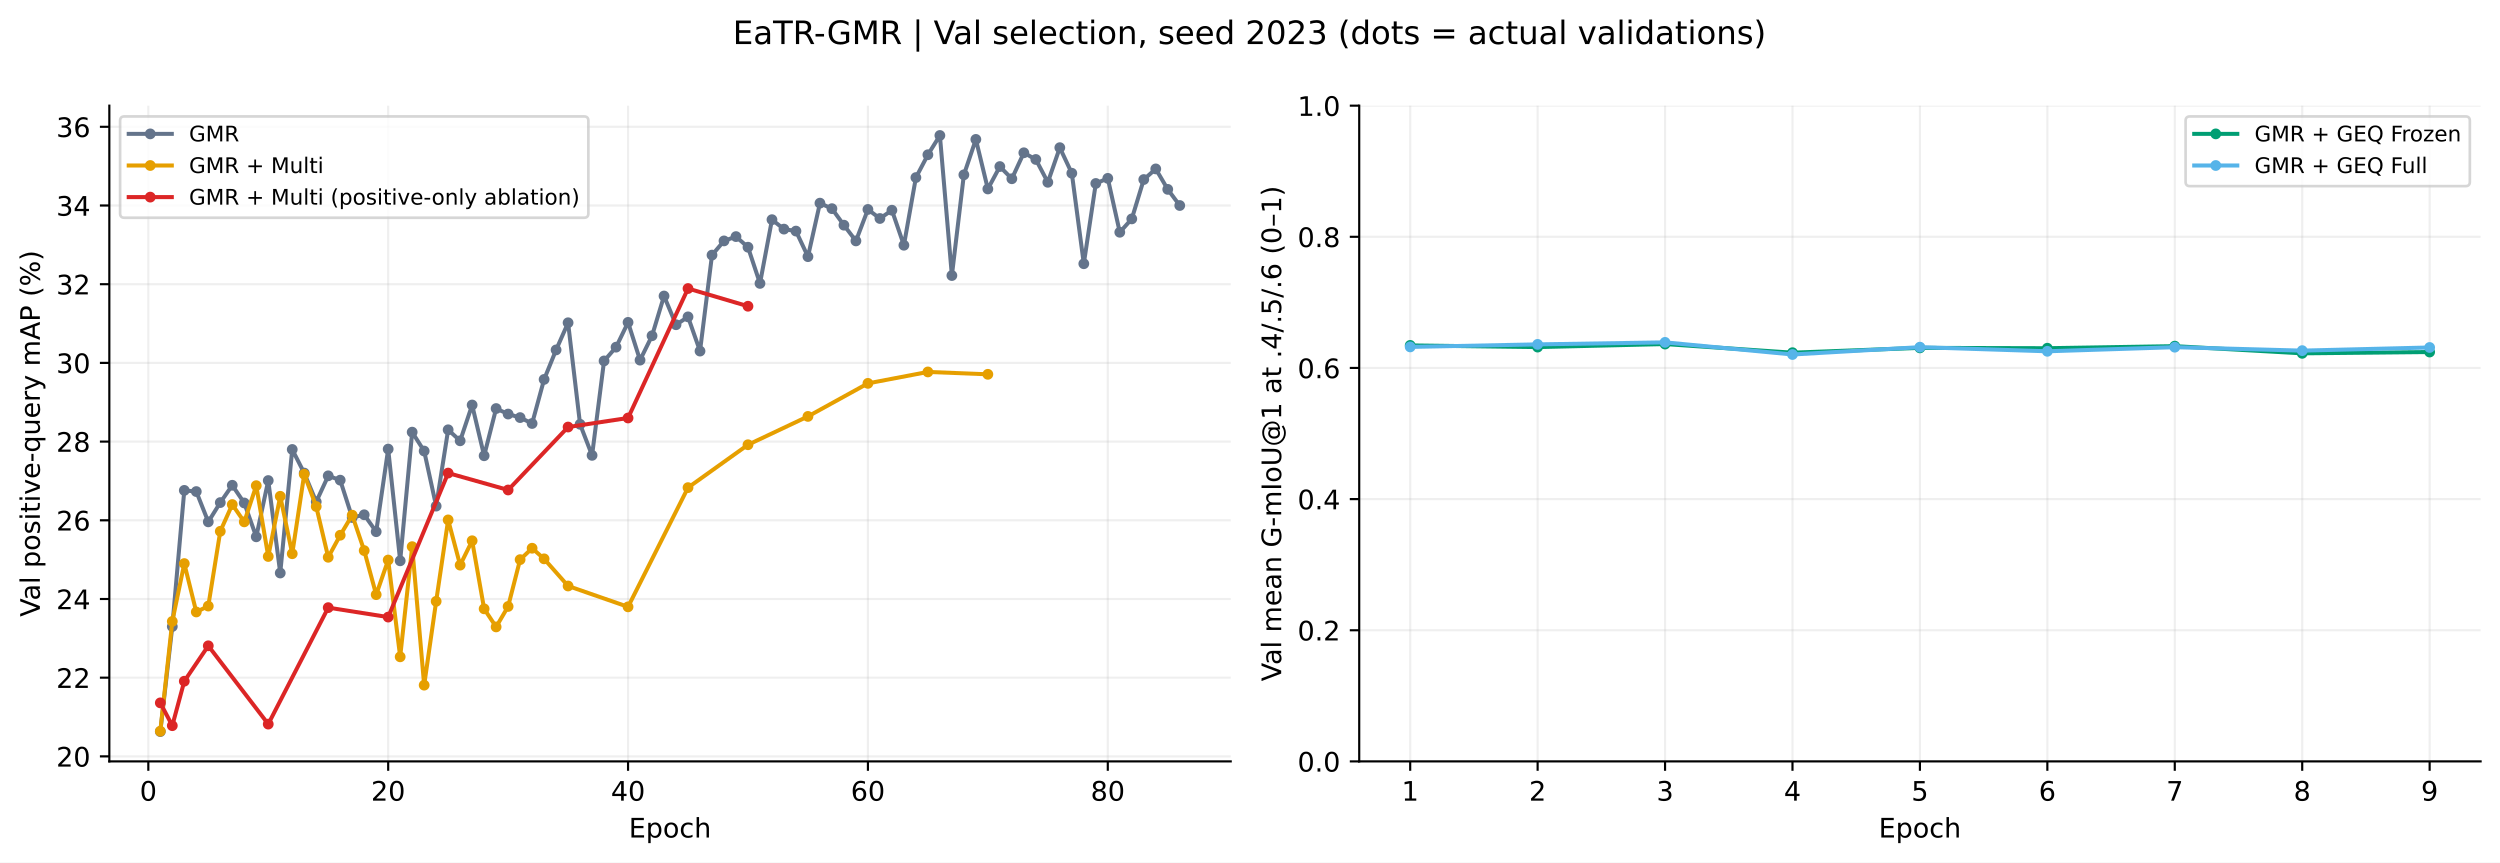
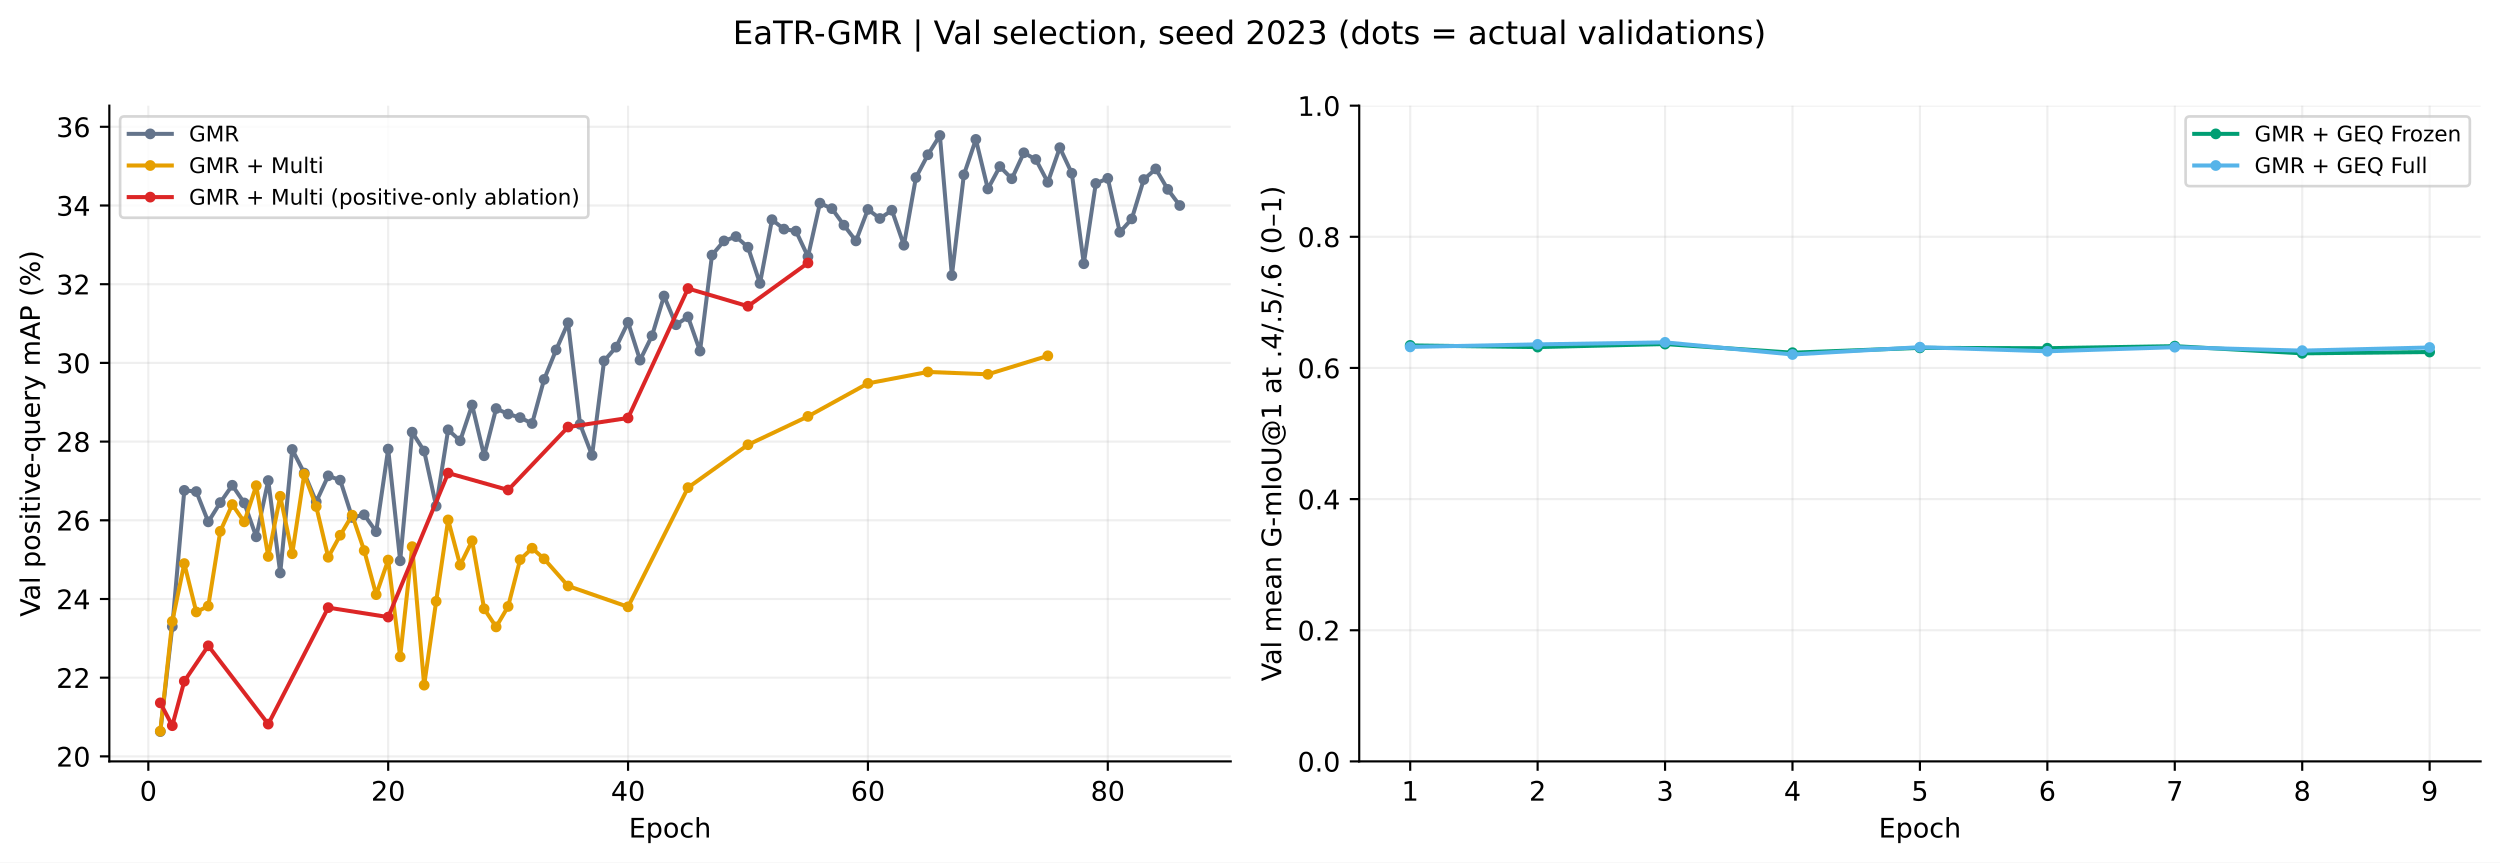
<svg xmlns="http://www.w3.org/2000/svg" xmlns:xlink="http://www.w3.org/1999/xlink" width="928.433pt" height="320.316pt" viewBox="0 0 928.433 320.316" version="1.1">
  <defs>
    <style type="text/css">*{stroke-linejoin: round; stroke-linecap: butt}</style>
  </defs>
  <g id="figure_1">
    <g id="patch_1">
      <path d="M -0 320.316  L 928.433 320.316  L 928.433 0  L -0 0  z " style="fill: #ffffff" />
    </g>
    <g id="axes_1">
      <g id="patch_2">
        <path d="M 40.603 282.76  L 457.058 282.76  L 457.058 39.24  L 40.603 39.24  z " style="fill: #ffffff" />
      </g>
      <g id="matplotlib.axis_1">
        <g id="xtick_1">
          <g id="line2d_1">
            <path d="M 55.079 282.76  L 55.079 39.24  " clip-path="url(#pdc1da5cae6)" style="fill: none; stroke: #b0b0b0; stroke-opacity: 0.2; stroke-width: 0.8; stroke-linecap: square" />
          </g>
          <g id="line2d_2">
            <defs>
              <path id="m847a747f1c" d="M 0 0  L 0 3.5  " style="stroke: #000000; stroke-width: 0.8" />
            </defs>
            <g>
              <use xlink:href="#m847a747f1c" x="55.079" y="282.76" style="stroke: #000000; stroke-width: 0.8" />
            </g>
          </g>
          <g id="text_1">
            <text style="font-size: 10px; font-family: 'DejaVu Sans'; text-anchor: middle" x="55.079" y="297.358" transform="rotate(-0 55.07883 297.3584)">0</text>
          </g>
        </g>
        <g id="xtick_2">
          <g id="line2d_3">
            <path d="M 144.16 282.76  L 144.16 39.24  " clip-path="url(#pdc1da5cae6)" style="fill: none; stroke: #b0b0b0; stroke-opacity: 0.2; stroke-width: 0.8; stroke-linecap: square" />
          </g>
          <g id="line2d_4">
            <g>
              <use xlink:href="#m847a747f1c" x="144.16" y="282.76" style="stroke: #000000; stroke-width: 0.8" />
            </g>
          </g>
          <g id="text_2">
            <text style="font-size: 10px; font-family: 'DejaVu Sans'; text-anchor: middle" x="144.16" y="297.358" transform="rotate(-0 144.1601 297.3584)">20</text>
          </g>
        </g>
        <g id="xtick_3">
          <g id="line2d_5">
            <path d="M 233.241 282.76  L 233.241 39.24  " clip-path="url(#pdc1da5cae6)" style="fill: none; stroke: #b0b0b0; stroke-opacity: 0.2; stroke-width: 0.8; stroke-linecap: square" />
          </g>
          <g id="line2d_6">
            <g>
              <use xlink:href="#m847a747f1c" x="233.241" y="282.76" style="stroke: #000000; stroke-width: 0.8" />
            </g>
          </g>
          <g id="text_3">
            <text style="font-size: 10px; font-family: 'DejaVu Sans'; text-anchor: middle" x="233.241" y="297.358" transform="rotate(-0 233.2414 297.3584)">40</text>
          </g>
        </g>
        <g id="xtick_4">
          <g id="line2d_7">
            <path d="M 322.323 282.76  L 322.323 39.24  " clip-path="url(#pdc1da5cae6)" style="fill: none; stroke: #b0b0b0; stroke-opacity: 0.2; stroke-width: 0.8; stroke-linecap: square" />
          </g>
          <g id="line2d_8">
            <g>
              <use xlink:href="#m847a747f1c" x="322.323" y="282.76" style="stroke: #000000; stroke-width: 0.8" />
            </g>
          </g>
          <g id="text_4">
            <text style="font-size: 10px; font-family: 'DejaVu Sans'; text-anchor: middle" x="322.323" y="297.358" transform="rotate(-0 322.3227 297.3584)">60</text>
          </g>
        </g>
        <g id="xtick_5">
          <g id="line2d_9">
            <path d="M 411.404 282.76  L 411.404 39.24  " clip-path="url(#pdc1da5cae6)" style="fill: none; stroke: #b0b0b0; stroke-opacity: 0.2; stroke-width: 0.8; stroke-linecap: square" />
          </g>
          <g id="line2d_10">
            <g>
              <use xlink:href="#m847a747f1c" x="411.404" y="282.76" style="stroke: #000000; stroke-width: 0.8" />
            </g>
          </g>
          <g id="text_5">
            <text style="font-size: 10px; font-family: 'DejaVu Sans'; text-anchor: middle" x="411.404" y="297.358" transform="rotate(-0 411.404 297.3584)">80</text>
          </g>
        </g>
        <g id="text_6">
          <text style="font-size: 10px; font-family: 'DejaVu Sans'; text-anchor: middle" x="248.831" y="311.037" transform="rotate(-0 248.8306 311.0366)">Epoch</text>
        </g>
      </g>
      <g id="matplotlib.axis_2">
        <g id="ytick_1">
          <g id="line2d_11">
            <path d="M 40.603 280.897  L 457.058 280.897  " clip-path="url(#pdc1da5cae6)" style="fill: none; stroke: #b0b0b0; stroke-opacity: 0.2; stroke-width: 0.8; stroke-linecap: square" />
          </g>
          <g id="line2d_12">
            <defs>
              <path id="mc433141c62" d="M 0 0  L -3.5 0  " style="stroke: #000000; stroke-width: 0.8" />
            </defs>
            <g>
              <use xlink:href="#mc433141c62" x="40.603" y="280.897" style="stroke: #000000; stroke-width: 0.8" />
            </g>
          </g>
          <g id="text_7">
            <text style="font-size: 10px; font-family: 'DejaVu Sans'; text-anchor: end" x="33.603" y="284.696" transform="rotate(-0 33.60312 284.6961)">20</text>
          </g>
        </g>
        <g id="ytick_2">
          <g id="line2d_13">
            <path d="M 40.603 251.672  L 457.058 251.672  " clip-path="url(#pdc1da5cae6)" style="fill: none; stroke: #b0b0b0; stroke-opacity: 0.2; stroke-width: 0.8; stroke-linecap: square" />
          </g>
          <g id="line2d_14">
            <g>
              <use xlink:href="#mc433141c62" x="40.603" y="251.672" style="stroke: #000000; stroke-width: 0.8" />
            </g>
          </g>
          <g id="text_8">
            <text style="font-size: 10px; font-family: 'DejaVu Sans'; text-anchor: end" x="33.603" y="255.471" transform="rotate(-0 33.60312 255.4708)">22</text>
          </g>
        </g>
        <g id="ytick_3">
          <g id="line2d_15">
            <path d="M 40.603 222.446  L 457.058 222.446  " clip-path="url(#pdc1da5cae6)" style="fill: none; stroke: #b0b0b0; stroke-opacity: 0.2; stroke-width: 0.8; stroke-linecap: square" />
          </g>
          <g id="line2d_16">
            <g>
              <use xlink:href="#mc433141c62" x="40.603" y="222.446" style="stroke: #000000; stroke-width: 0.8" />
            </g>
          </g>
          <g id="text_9">
            <text style="font-size: 10px; font-family: 'DejaVu Sans'; text-anchor: end" x="33.603" y="226.245" transform="rotate(-0 33.60312 226.2455)">24</text>
          </g>
        </g>
        <g id="ytick_4">
          <g id="line2d_17">
            <path d="M 40.603 193.221  L 457.058 193.221  " clip-path="url(#pdc1da5cae6)" style="fill: none; stroke: #b0b0b0; stroke-opacity: 0.2; stroke-width: 0.8; stroke-linecap: square" />
          </g>
          <g id="line2d_18">
            <g>
              <use xlink:href="#mc433141c62" x="40.603" y="193.221" style="stroke: #000000; stroke-width: 0.8" />
            </g>
          </g>
          <g id="text_10">
            <text style="font-size: 10px; font-family: 'DejaVu Sans'; text-anchor: end" x="33.603" y="197.02" transform="rotate(-0 33.60312 197.0201)">26</text>
          </g>
        </g>
        <g id="ytick_5">
          <g id="line2d_19">
            <path d="M 40.603 163.996  L 457.058 163.996  " clip-path="url(#pdc1da5cae6)" style="fill: none; stroke: #b0b0b0; stroke-opacity: 0.2; stroke-width: 0.8; stroke-linecap: square" />
          </g>
          <g id="line2d_20">
            <g>
              <use xlink:href="#mc433141c62" x="40.603" y="163.996" style="stroke: #000000; stroke-width: 0.8" />
            </g>
          </g>
          <g id="text_11">
            <text style="font-size: 10px; font-family: 'DejaVu Sans'; text-anchor: end" x="33.603" y="167.795" transform="rotate(-0 33.60312 167.7948)">28</text>
          </g>
        </g>
        <g id="ytick_6">
          <g id="line2d_21">
            <path d="M 40.603 134.77  L 457.058 134.77  " clip-path="url(#pdc1da5cae6)" style="fill: none; stroke: #b0b0b0; stroke-opacity: 0.2; stroke-width: 0.8; stroke-linecap: square" />
          </g>
          <g id="line2d_22">
            <g>
              <use xlink:href="#mc433141c62" x="40.603" y="134.77" style="stroke: #000000; stroke-width: 0.8" />
            </g>
          </g>
          <g id="text_12">
            <text style="font-size: 10px; font-family: 'DejaVu Sans'; text-anchor: end" x="33.603" y="138.569" transform="rotate(-0 33.60312 138.5695)">30</text>
          </g>
        </g>
        <g id="ytick_7">
          <g id="line2d_23">
            <path d="M 40.603 105.545  L 457.058 105.545  " clip-path="url(#pdc1da5cae6)" style="fill: none; stroke: #b0b0b0; stroke-opacity: 0.2; stroke-width: 0.8; stroke-linecap: square" />
          </g>
          <g id="line2d_24">
            <g>
              <use xlink:href="#mc433141c62" x="40.603" y="105.545" style="stroke: #000000; stroke-width: 0.8" />
            </g>
          </g>
          <g id="text_13">
            <text style="font-size: 10px; font-family: 'DejaVu Sans'; text-anchor: end" x="33.603" y="109.344" transform="rotate(-0 33.60312 109.3442)">32</text>
          </g>
        </g>
        <g id="ytick_8">
          <g id="line2d_25">
            <path d="M 40.603 76.32  L 457.058 76.32  " clip-path="url(#pdc1da5cae6)" style="fill: none; stroke: #b0b0b0; stroke-opacity: 0.2; stroke-width: 0.8; stroke-linecap: square" />
          </g>
          <g id="line2d_26">
            <g>
              <use xlink:href="#mc433141c62" x="40.603" y="76.32" style="stroke: #000000; stroke-width: 0.8" />
            </g>
          </g>
          <g id="text_14">
            <text style="font-size: 10px; font-family: 'DejaVu Sans'; text-anchor: end" x="33.603" y="80.119" transform="rotate(-0 33.60312 80.11885)">34</text>
          </g>
        </g>
        <g id="ytick_9">
          <g id="line2d_27">
            <path d="M 40.603 47.094  L 457.058 47.094  " clip-path="url(#pdc1da5cae6)" style="fill: none; stroke: #b0b0b0; stroke-opacity: 0.2; stroke-width: 0.8; stroke-linecap: square" />
          </g>
          <g id="line2d_28">
            <g>
              <use xlink:href="#mc433141c62" x="40.603" y="47.094" style="stroke: #000000; stroke-width: 0.8" />
            </g>
          </g>
          <g id="text_15">
            <text style="font-size: 10px; font-family: 'DejaVu Sans'; text-anchor: end" x="33.603" y="50.894" transform="rotate(-0 33.60312 50.89352)">36</text>
          </g>
        </g>
        <g id="text_16">
          <text style="font-size: 10px; font-family: 'DejaVu Sans'; text-anchor: middle" x="14.798" y="161" transform="rotate(-90 14.79844 161)">Val positive-query mAP (%)</text>
        </g>
      </g>
      <g id="line2d_29">
        <path d="M 59.533 271.691  L 63.987 232.675  L 68.441 182.115  L 72.895 182.554  L 77.349 193.805  L 81.803 186.645  L 86.257 180.216  L 90.711 186.791  L 95.165 199.358  L 99.619 178.462  L 104.074 212.802  L 108.528 166.918  L 112.982 175.686  L 117.436 186.353  L 121.89 176.709  L 126.344 178.316  L 130.798 192.198  L 135.252 191.175  L 139.706 197.459  L 144.16 166.772  L 148.614 208.272  L 153.068 160.489  L 157.522 167.503  L 161.976 187.96  L 166.43 159.612  L 170.885 163.703  L 175.339 150.406  L 179.793 169.256  L 184.247 151.721  L 188.701 153.767  L 193.155 155.082  L 197.609 157.274  L 202.063 140.908  L 206.517 129.948  L 210.971 119.865  L 215.425 157.566  L 219.879 169.11  L 224.333 134.04  L 228.787 128.925  L 233.241 119.719  L 237.695 133.747  L 242.15 124.688  L 246.604 109.929  L 251.058 120.596  L 255.512 117.673  L 259.966 130.386  L 264.42 94.732  L 268.874 89.471  L 273.328 87.864  L 277.782 91.809  L 282.236 105.253  L 286.69 81.58  L 291.144 85.087  L 295.598 85.818  L 300.052 95.316  L 304.506 75.443  L 308.96 77.489  L 313.415 83.626  L 317.869 89.471  L 322.323 77.781  L 326.777 81.142  L 331.231 78.073  L 335.685 91.078  L 340.139 65.945  L 344.593 57.469  L 349.047 50.309  L 353.501 102.33  L 357.955 64.922  L 362.409 51.77  L 366.863 70.182  L 371.317 61.853  L 375.771 66.383  L 380.226 56.739  L 384.68 59.223  L 389.134 67.698  L 393.588 54.839  L 398.042 64.337  L 402.496 97.946  L 406.95 68.137  L 411.404 66.237  L 415.858 86.256  L 420.312 81.288  L 424.766 66.675  L 429.22 62.73  L 433.674 70.328  L 438.128 76.32  " clip-path="url(#pdc1da5cae6)" style="fill: none; stroke: #64748b; stroke-width: 1.5; stroke-linecap: square" />
        <defs>
          <path id="mf4bc2572a3" d="M 0 1.5  C 0.398 1.5 0.779 1.342 1.061 1.061  C 1.342 0.779 1.5 0.398 1.5 0  C 1.5 -0.398 1.342 -0.779 1.061 -1.061  C 0.779 -1.342 0.398 -1.5 0 -1.5  C -0.398 -1.5 -0.779 -1.342 -1.061 -1.061  C -1.342 -0.779 -1.5 -0.398 -1.5 0  C -1.5 0.398 -1.342 0.779 -1.061 1.061  C -0.779 1.342 -0.398 1.5 0 1.5  z " style="stroke: #64748b" />
        </defs>
        <g clip-path="url(#pdc1da5cae6)">
          <use xlink:href="#mf4bc2572a3" x="59.533" y="271.691" style="fill: #64748b; stroke: #64748b" />
          <use xlink:href="#mf4bc2572a3" x="63.987" y="232.675" style="fill: #64748b; stroke: #64748b" />
          <use xlink:href="#mf4bc2572a3" x="68.441" y="182.115" style="fill: #64748b; stroke: #64748b" />
          <use xlink:href="#mf4bc2572a3" x="72.895" y="182.554" style="fill: #64748b; stroke: #64748b" />
          <use xlink:href="#mf4bc2572a3" x="77.349" y="193.805" style="fill: #64748b; stroke: #64748b" />
          <use xlink:href="#mf4bc2572a3" x="81.803" y="186.645" style="fill: #64748b; stroke: #64748b" />
          <use xlink:href="#mf4bc2572a3" x="86.257" y="180.216" style="fill: #64748b; stroke: #64748b" />
          <use xlink:href="#mf4bc2572a3" x="90.711" y="186.791" style="fill: #64748b; stroke: #64748b" />
          <use xlink:href="#mf4bc2572a3" x="95.165" y="199.358" style="fill: #64748b; stroke: #64748b" />
          <use xlink:href="#mf4bc2572a3" x="99.619" y="178.462" style="fill: #64748b; stroke: #64748b" />
          <use xlink:href="#mf4bc2572a3" x="104.074" y="212.802" style="fill: #64748b; stroke: #64748b" />
          <use xlink:href="#mf4bc2572a3" x="108.528" y="166.918" style="fill: #64748b; stroke: #64748b" />
          <use xlink:href="#mf4bc2572a3" x="112.982" y="175.686" style="fill: #64748b; stroke: #64748b" />
          <use xlink:href="#mf4bc2572a3" x="117.436" y="186.353" style="fill: #64748b; stroke: #64748b" />
          <use xlink:href="#mf4bc2572a3" x="121.89" y="176.709" style="fill: #64748b; stroke: #64748b" />
          <use xlink:href="#mf4bc2572a3" x="126.344" y="178.316" style="fill: #64748b; stroke: #64748b" />
          <use xlink:href="#mf4bc2572a3" x="130.798" y="192.198" style="fill: #64748b; stroke: #64748b" />
          <use xlink:href="#mf4bc2572a3" x="135.252" y="191.175" style="fill: #64748b; stroke: #64748b" />
          <use xlink:href="#mf4bc2572a3" x="139.706" y="197.459" style="fill: #64748b; stroke: #64748b" />
          <use xlink:href="#mf4bc2572a3" x="144.16" y="166.772" style="fill: #64748b; stroke: #64748b" />
          <use xlink:href="#mf4bc2572a3" x="148.614" y="208.272" style="fill: #64748b; stroke: #64748b" />
          <use xlink:href="#mf4bc2572a3" x="153.068" y="160.489" style="fill: #64748b; stroke: #64748b" />
          <use xlink:href="#mf4bc2572a3" x="157.522" y="167.503" style="fill: #64748b; stroke: #64748b" />
          <use xlink:href="#mf4bc2572a3" x="161.976" y="187.96" style="fill: #64748b; stroke: #64748b" />
          <use xlink:href="#mf4bc2572a3" x="166.43" y="159.612" style="fill: #64748b; stroke: #64748b" />
          <use xlink:href="#mf4bc2572a3" x="170.885" y="163.703" style="fill: #64748b; stroke: #64748b" />
          <use xlink:href="#mf4bc2572a3" x="175.339" y="150.406" style="fill: #64748b; stroke: #64748b" />
          <use xlink:href="#mf4bc2572a3" x="179.793" y="169.256" style="fill: #64748b; stroke: #64748b" />
          <use xlink:href="#mf4bc2572a3" x="184.247" y="151.721" style="fill: #64748b; stroke: #64748b" />
          <use xlink:href="#mf4bc2572a3" x="188.701" y="153.767" style="fill: #64748b; stroke: #64748b" />
          <use xlink:href="#mf4bc2572a3" x="193.155" y="155.082" style="fill: #64748b; stroke: #64748b" />
          <use xlink:href="#mf4bc2572a3" x="197.609" y="157.274" style="fill: #64748b; stroke: #64748b" />
          <use xlink:href="#mf4bc2572a3" x="202.063" y="140.908" style="fill: #64748b; stroke: #64748b" />
          <use xlink:href="#mf4bc2572a3" x="206.517" y="129.948" style="fill: #64748b; stroke: #64748b" />
          <use xlink:href="#mf4bc2572a3" x="210.971" y="119.865" style="fill: #64748b; stroke: #64748b" />
          <use xlink:href="#mf4bc2572a3" x="215.425" y="157.566" style="fill: #64748b; stroke: #64748b" />
          <use xlink:href="#mf4bc2572a3" x="219.879" y="169.11" style="fill: #64748b; stroke: #64748b" />
          <use xlink:href="#mf4bc2572a3" x="224.333" y="134.04" style="fill: #64748b; stroke: #64748b" />
          <use xlink:href="#mf4bc2572a3" x="228.787" y="128.925" style="fill: #64748b; stroke: #64748b" />
          <use xlink:href="#mf4bc2572a3" x="233.241" y="119.719" style="fill: #64748b; stroke: #64748b" />
          <use xlink:href="#mf4bc2572a3" x="237.695" y="133.747" style="fill: #64748b; stroke: #64748b" />
          <use xlink:href="#mf4bc2572a3" x="242.15" y="124.688" style="fill: #64748b; stroke: #64748b" />
          <use xlink:href="#mf4bc2572a3" x="246.604" y="109.929" style="fill: #64748b; stroke: #64748b" />
          <use xlink:href="#mf4bc2572a3" x="251.058" y="120.596" style="fill: #64748b; stroke: #64748b" />
          <use xlink:href="#mf4bc2572a3" x="255.512" y="117.673" style="fill: #64748b; stroke: #64748b" />
          <use xlink:href="#mf4bc2572a3" x="259.966" y="130.386" style="fill: #64748b; stroke: #64748b" />
          <use xlink:href="#mf4bc2572a3" x="264.42" y="94.732" style="fill: #64748b; stroke: #64748b" />
          <use xlink:href="#mf4bc2572a3" x="268.874" y="89.471" style="fill: #64748b; stroke: #64748b" />
          <use xlink:href="#mf4bc2572a3" x="273.328" y="87.864" style="fill: #64748b; stroke: #64748b" />
          <use xlink:href="#mf4bc2572a3" x="277.782" y="91.809" style="fill: #64748b; stroke: #64748b" />
          <use xlink:href="#mf4bc2572a3" x="282.236" y="105.253" style="fill: #64748b; stroke: #64748b" />
          <use xlink:href="#mf4bc2572a3" x="286.69" y="81.58" style="fill: #64748b; stroke: #64748b" />
          <use xlink:href="#mf4bc2572a3" x="291.144" y="85.087" style="fill: #64748b; stroke: #64748b" />
          <use xlink:href="#mf4bc2572a3" x="295.598" y="85.818" style="fill: #64748b; stroke: #64748b" />
          <use xlink:href="#mf4bc2572a3" x="300.052" y="95.316" style="fill: #64748b; stroke: #64748b" />
          <use xlink:href="#mf4bc2572a3" x="304.506" y="75.443" style="fill: #64748b; stroke: #64748b" />
          <use xlink:href="#mf4bc2572a3" x="308.96" y="77.489" style="fill: #64748b; stroke: #64748b" />
          <use xlink:href="#mf4bc2572a3" x="313.415" y="83.626" style="fill: #64748b; stroke: #64748b" />
          <use xlink:href="#mf4bc2572a3" x="317.869" y="89.471" style="fill: #64748b; stroke: #64748b" />
          <use xlink:href="#mf4bc2572a3" x="322.323" y="77.781" style="fill: #64748b; stroke: #64748b" />
          <use xlink:href="#mf4bc2572a3" x="326.777" y="81.142" style="fill: #64748b; stroke: #64748b" />
          <use xlink:href="#mf4bc2572a3" x="331.231" y="78.073" style="fill: #64748b; stroke: #64748b" />
          <use xlink:href="#mf4bc2572a3" x="335.685" y="91.078" style="fill: #64748b; stroke: #64748b" />
          <use xlink:href="#mf4bc2572a3" x="340.139" y="65.945" style="fill: #64748b; stroke: #64748b" />
          <use xlink:href="#mf4bc2572a3" x="344.593" y="57.469" style="fill: #64748b; stroke: #64748b" />
          <use xlink:href="#mf4bc2572a3" x="349.047" y="50.309" style="fill: #64748b; stroke: #64748b" />
          <use xlink:href="#mf4bc2572a3" x="353.501" y="102.33" style="fill: #64748b; stroke: #64748b" />
          <use xlink:href="#mf4bc2572a3" x="357.955" y="64.922" style="fill: #64748b; stroke: #64748b" />
          <use xlink:href="#mf4bc2572a3" x="362.409" y="51.77" style="fill: #64748b; stroke: #64748b" />
          <use xlink:href="#mf4bc2572a3" x="366.863" y="70.182" style="fill: #64748b; stroke: #64748b" />
          <use xlink:href="#mf4bc2572a3" x="371.317" y="61.853" style="fill: #64748b; stroke: #64748b" />
          <use xlink:href="#mf4bc2572a3" x="375.771" y="66.383" style="fill: #64748b; stroke: #64748b" />
          <use xlink:href="#mf4bc2572a3" x="380.226" y="56.739" style="fill: #64748b; stroke: #64748b" />
          <use xlink:href="#mf4bc2572a3" x="384.68" y="59.223" style="fill: #64748b; stroke: #64748b" />
          <use xlink:href="#mf4bc2572a3" x="389.134" y="67.698" style="fill: #64748b; stroke: #64748b" />
          <use xlink:href="#mf4bc2572a3" x="393.588" y="54.839" style="fill: #64748b; stroke: #64748b" />
          <use xlink:href="#mf4bc2572a3" x="398.042" y="64.337" style="fill: #64748b; stroke: #64748b" />
          <use xlink:href="#mf4bc2572a3" x="402.496" y="97.946" style="fill: #64748b; stroke: #64748b" />
          <use xlink:href="#mf4bc2572a3" x="406.95" y="68.137" style="fill: #64748b; stroke: #64748b" />
          <use xlink:href="#mf4bc2572a3" x="411.404" y="66.237" style="fill: #64748b; stroke: #64748b" />
          <use xlink:href="#mf4bc2572a3" x="415.858" y="86.256" style="fill: #64748b; stroke: #64748b" />
          <use xlink:href="#mf4bc2572a3" x="420.312" y="81.288" style="fill: #64748b; stroke: #64748b" />
          <use xlink:href="#mf4bc2572a3" x="424.766" y="66.675" style="fill: #64748b; stroke: #64748b" />
          <use xlink:href="#mf4bc2572a3" x="429.22" y="62.73" style="fill: #64748b; stroke: #64748b" />
          <use xlink:href="#mf4bc2572a3" x="433.674" y="70.328" style="fill: #64748b; stroke: #64748b" />
          <use xlink:href="#mf4bc2572a3" x="438.128" y="76.32" style="fill: #64748b; stroke: #64748b" />
        </g>
      </g>
      <g id="line2d_30">
-         <path d="M 59.533 271.545  L 63.987 230.775  L 68.441 209.295  L 72.895 227.268  L 77.349 225.077  L 81.803 197.312  L 86.257 187.376  L 90.711 193.805  L 95.165 180.362  L 99.619 206.665  L 104.074 184.307  L 108.528 205.642  L 112.982 176.124  L 117.436 188.106  L 121.89 206.957  L 126.344 198.774  L 130.798 191.321  L 135.252 204.473  L 139.706 220.839  L 144.16 207.98  L 148.614 243.927  L 153.068 203.011  L 157.522 254.448  L 161.976 223.323  L 166.43 193.075  L 170.885 209.879  L 175.339 200.82  L 179.793 226.099  L 184.247 232.821  L 188.701 225.223  L 193.155 207.834  L 197.609 203.596  L 202.063 207.541  L 210.971 217.624  L 233.241 225.369  L 255.512 181.092  L 277.782 165.165  L 300.052 154.643  L 322.323 142.369  L 344.593 138.131  L 366.863 139.008  " clip-path="url(#pdc1da5cae6)" style="fill: none; stroke: #e69f00; stroke-width: 1.5; stroke-linecap: square" />
+         <path d="M 59.533 271.545  L 63.987 230.775  L 68.441 209.295  L 72.895 227.268  L 77.349 225.077  L 81.803 197.312  L 86.257 187.376  L 90.711 193.805  L 95.165 180.362  L 99.619 206.665  L 104.074 184.307  L 108.528 205.642  L 112.982 176.124  L 117.436 188.106  L 121.89 206.957  L 126.344 198.774  L 130.798 191.321  L 135.252 204.473  L 139.706 220.839  L 144.16 207.98  L 148.614 243.927  L 153.068 203.011  L 157.522 254.448  L 161.976 223.323  L 166.43 193.075  L 170.885 209.879  L 175.339 200.82  L 179.793 226.099  L 184.247 232.821  L 188.701 225.223  L 193.155 207.834  L 197.609 203.596  L 202.063 207.541  L 210.971 217.624  L 233.241 225.369  L 255.512 181.092  L 277.782 165.165  L 300.052 154.643  L 322.323 142.369  L 344.593 138.131  L 366.863 139.008  L 389.134 132.14  " clip-path="url(#pdc1da5cae6)" style="fill: none; stroke: #e69f00; stroke-width: 1.5; stroke-linecap: square" />
        <defs>
          <path id="mbf485513ee" d="M 0 1.5  C 0.398 1.5 0.779 1.342 1.061 1.061  C 1.342 0.779 1.5 0.398 1.5 0  C 1.5 -0.398 1.342 -0.779 1.061 -1.061  C 0.779 -1.342 0.398 -1.5 0 -1.5  C -0.398 -1.5 -0.779 -1.342 -1.061 -1.061  C -1.342 -0.779 -1.5 -0.398 -1.5 0  C -1.5 0.398 -1.342 0.779 -1.061 1.061  C -0.779 1.342 -0.398 1.5 0 1.5  z " style="stroke: #e69f00" />
        </defs>
        <g clip-path="url(#pdc1da5cae6)">
          <use xlink:href="#mbf485513ee" x="59.533" y="271.545" style="fill: #e69f00; stroke: #e69f00" />
          <use xlink:href="#mbf485513ee" x="63.987" y="230.775" style="fill: #e69f00; stroke: #e69f00" />
          <use xlink:href="#mbf485513ee" x="68.441" y="209.295" style="fill: #e69f00; stroke: #e69f00" />
          <use xlink:href="#mbf485513ee" x="72.895" y="227.268" style="fill: #e69f00; stroke: #e69f00" />
          <use xlink:href="#mbf485513ee" x="77.349" y="225.077" style="fill: #e69f00; stroke: #e69f00" />
          <use xlink:href="#mbf485513ee" x="81.803" y="197.312" style="fill: #e69f00; stroke: #e69f00" />
          <use xlink:href="#mbf485513ee" x="86.257" y="187.376" style="fill: #e69f00; stroke: #e69f00" />
          <use xlink:href="#mbf485513ee" x="90.711" y="193.805" style="fill: #e69f00; stroke: #e69f00" />
          <use xlink:href="#mbf485513ee" x="95.165" y="180.362" style="fill: #e69f00; stroke: #e69f00" />
          <use xlink:href="#mbf485513ee" x="99.619" y="206.665" style="fill: #e69f00; stroke: #e69f00" />
          <use xlink:href="#mbf485513ee" x="104.074" y="184.307" style="fill: #e69f00; stroke: #e69f00" />
          <use xlink:href="#mbf485513ee" x="108.528" y="205.642" style="fill: #e69f00; stroke: #e69f00" />
          <use xlink:href="#mbf485513ee" x="112.982" y="176.124" style="fill: #e69f00; stroke: #e69f00" />
          <use xlink:href="#mbf485513ee" x="117.436" y="188.106" style="fill: #e69f00; stroke: #e69f00" />
          <use xlink:href="#mbf485513ee" x="121.89" y="206.957" style="fill: #e69f00; stroke: #e69f00" />
          <use xlink:href="#mbf485513ee" x="126.344" y="198.774" style="fill: #e69f00; stroke: #e69f00" />
          <use xlink:href="#mbf485513ee" x="130.798" y="191.321" style="fill: #e69f00; stroke: #e69f00" />
          <use xlink:href="#mbf485513ee" x="135.252" y="204.473" style="fill: #e69f00; stroke: #e69f00" />
          <use xlink:href="#mbf485513ee" x="139.706" y="220.839" style="fill: #e69f00; stroke: #e69f00" />
          <use xlink:href="#mbf485513ee" x="144.16" y="207.98" style="fill: #e69f00; stroke: #e69f00" />
          <use xlink:href="#mbf485513ee" x="148.614" y="243.927" style="fill: #e69f00; stroke: #e69f00" />
          <use xlink:href="#mbf485513ee" x="153.068" y="203.011" style="fill: #e69f00; stroke: #e69f00" />
          <use xlink:href="#mbf485513ee" x="157.522" y="254.448" style="fill: #e69f00; stroke: #e69f00" />
          <use xlink:href="#mbf485513ee" x="161.976" y="223.323" style="fill: #e69f00; stroke: #e69f00" />
          <use xlink:href="#mbf485513ee" x="166.43" y="193.075" style="fill: #e69f00; stroke: #e69f00" />
          <use xlink:href="#mbf485513ee" x="170.885" y="209.879" style="fill: #e69f00; stroke: #e69f00" />
          <use xlink:href="#mbf485513ee" x="175.339" y="200.82" style="fill: #e69f00; stroke: #e69f00" />
          <use xlink:href="#mbf485513ee" x="179.793" y="226.099" style="fill: #e69f00; stroke: #e69f00" />
          <use xlink:href="#mbf485513ee" x="184.247" y="232.821" style="fill: #e69f00; stroke: #e69f00" />
          <use xlink:href="#mbf485513ee" x="188.701" y="225.223" style="fill: #e69f00; stroke: #e69f00" />
          <use xlink:href="#mbf485513ee" x="193.155" y="207.834" style="fill: #e69f00; stroke: #e69f00" />
          <use xlink:href="#mbf485513ee" x="197.609" y="203.596" style="fill: #e69f00; stroke: #e69f00" />
          <use xlink:href="#mbf485513ee" x="202.063" y="207.541" style="fill: #e69f00; stroke: #e69f00" />
          <use xlink:href="#mbf485513ee" x="210.971" y="217.624" style="fill: #e69f00; stroke: #e69f00" />
          <use xlink:href="#mbf485513ee" x="233.241" y="225.369" style="fill: #e69f00; stroke: #e69f00" />
          <use xlink:href="#mbf485513ee" x="255.512" y="181.092" style="fill: #e69f00; stroke: #e69f00" />
          <use xlink:href="#mbf485513ee" x="277.782" y="165.165" style="fill: #e69f00; stroke: #e69f00" />
          <use xlink:href="#mbf485513ee" x="300.052" y="154.643" style="fill: #e69f00; stroke: #e69f00" />
          <use xlink:href="#mbf485513ee" x="322.323" y="142.369" style="fill: #e69f00; stroke: #e69f00" />
          <use xlink:href="#mbf485513ee" x="344.593" y="138.131" style="fill: #e69f00; stroke: #e69f00" />
          <use xlink:href="#mbf485513ee" x="366.863" y="139.008" style="fill: #e69f00; stroke: #e69f00" />
+           <use xlink:href="#mbf485513ee" x="389.134" y="132.14" style="fill: #e69f00; stroke: #e69f00" />
        </g>
      </g>
      <g id="line2d_31">
-         <path d="M 59.533 261.024  L 63.987 269.499  L 68.441 252.987  L 77.349 239.835  L 99.619 268.915  L 121.89 225.661  L 144.16 229.168  L 166.43 175.686  L 188.701 181.969  L 210.971 158.589  L 233.241 155.228  L 255.512 107.152  L 277.782 113.728  " clip-path="url(#pdc1da5cae6)" style="fill: none; stroke: #dc2626; stroke-width: 1.5; stroke-linecap: square" />
+         <path d="M 59.533 261.024  L 63.987 269.499  L 68.441 252.987  L 77.349 239.835  L 99.619 268.915  L 121.89 225.661  L 144.16 229.168  L 166.43 175.686  L 188.701 181.969  L 210.971 158.589  L 233.241 155.228  L 255.512 107.152  L 277.782 113.728  L 300.052 97.654  " clip-path="url(#pdc1da5cae6)" style="fill: none; stroke: #dc2626; stroke-width: 1.5; stroke-linecap: square" />
        <defs>
          <path id="m6886102119" d="M 0 1.5  C 0.398 1.5 0.779 1.342 1.061 1.061  C 1.342 0.779 1.5 0.398 1.5 0  C 1.5 -0.398 1.342 -0.779 1.061 -1.061  C 0.779 -1.342 0.398 -1.5 0 -1.5  C -0.398 -1.5 -0.779 -1.342 -1.061 -1.061  C -1.342 -0.779 -1.5 -0.398 -1.5 0  C -1.5 0.398 -1.342 0.779 -1.061 1.061  C -0.779 1.342 -0.398 1.5 0 1.5  z " style="stroke: #dc2626" />
        </defs>
        <g clip-path="url(#pdc1da5cae6)">
          <use xlink:href="#m6886102119" x="59.533" y="261.024" style="fill: #dc2626; stroke: #dc2626" />
          <use xlink:href="#m6886102119" x="63.987" y="269.499" style="fill: #dc2626; stroke: #dc2626" />
          <use xlink:href="#m6886102119" x="68.441" y="252.987" style="fill: #dc2626; stroke: #dc2626" />
          <use xlink:href="#m6886102119" x="77.349" y="239.835" style="fill: #dc2626; stroke: #dc2626" />
          <use xlink:href="#m6886102119" x="99.619" y="268.915" style="fill: #dc2626; stroke: #dc2626" />
          <use xlink:href="#m6886102119" x="121.89" y="225.661" style="fill: #dc2626; stroke: #dc2626" />
          <use xlink:href="#m6886102119" x="144.16" y="229.168" style="fill: #dc2626; stroke: #dc2626" />
          <use xlink:href="#m6886102119" x="166.43" y="175.686" style="fill: #dc2626; stroke: #dc2626" />
          <use xlink:href="#m6886102119" x="188.701" y="181.969" style="fill: #dc2626; stroke: #dc2626" />
          <use xlink:href="#m6886102119" x="210.971" y="158.589" style="fill: #dc2626; stroke: #dc2626" />
          <use xlink:href="#m6886102119" x="233.241" y="155.228" style="fill: #dc2626; stroke: #dc2626" />
          <use xlink:href="#m6886102119" x="255.512" y="107.152" style="fill: #dc2626; stroke: #dc2626" />
          <use xlink:href="#m6886102119" x="277.782" y="113.728" style="fill: #dc2626; stroke: #dc2626" />
+           <use xlink:href="#m6886102119" x="300.052" y="97.654" style="fill: #dc2626; stroke: #dc2626" />
        </g>
      </g>
      <g id="patch_3">
        <path d="M 40.603 282.76  L 40.603 39.24  " style="fill: none; stroke: #000000; stroke-width: 0.8; stroke-linejoin: miter; stroke-linecap: square" />
      </g>
      <g id="patch_4">
        <path d="M 40.603 282.76  L 457.058 282.76  " style="fill: none; stroke: #000000; stroke-width: 0.8; stroke-linejoin: miter; stroke-linecap: square" />
      </g>
      <g id="legend_1">
        <g id="patch_5">
          <path d="M 46.203 80.868  L 216.902 80.868  Q 218.502 80.868 218.502 79.267  L 218.502 44.84  Q 218.502 43.24 216.902 43.24  L 46.203 43.24  Q 44.603 43.24 44.603 44.84  L 44.603 79.267  Q 44.603 80.868 46.203 80.868  z " style="fill: #ffffff; opacity: 0.8; stroke: #cccccc; stroke-linejoin: miter" />
        </g>
        <g id="line2d_32">
          <path d="M 47.803 49.719  L 55.803 49.719  L 63.803 49.719  " style="fill: none; stroke: #64748b; stroke-width: 1.5; stroke-linecap: square" />
          <g>
            <use xlink:href="#mf4bc2572a3" x="55.803" y="49.719" style="fill: #64748b; stroke: #64748b" />
          </g>
        </g>
        <g id="text_17">
          <text style="font-size: 8px; font-family: 'DejaVu Sans'; text-anchor: start" x="70.203" y="52.519" transform="rotate(-0 70.20312 52.51875)">GMR</text>
        </g>
        <g id="line2d_33">
          <path d="M 47.803 61.461  L 55.803 61.461  L 63.803 61.461  " style="fill: none; stroke: #e69f00; stroke-width: 1.5; stroke-linecap: square" />
          <g>
            <use xlink:href="#mbf485513ee" x="55.803" y="61.461" style="fill: #e69f00; stroke: #e69f00" />
          </g>
        </g>
        <g id="text_18">
          <text style="font-size: 8px; font-family: 'DejaVu Sans'; text-anchor: start" x="70.203" y="64.261" transform="rotate(-0 70.20312 64.26125)">GMR + Multi</text>
        </g>
        <g id="line2d_34">
          <path d="M 47.803 73.204  L 55.803 73.204  L 63.803 73.204  " style="fill: none; stroke: #dc2626; stroke-width: 1.5; stroke-linecap: square" />
          <g>
            <use xlink:href="#m6886102119" x="55.803" y="73.204" style="fill: #dc2626; stroke: #dc2626" />
          </g>
        </g>
        <g id="text_19">
          <text style="font-size: 8px; font-family: 'DejaVu Sans'; text-anchor: start" x="70.203" y="76.004" transform="rotate(-0 70.20312 76.00375)">GMR + Multi (positive-only ablation)</text>
        </g>
      </g>
    </g>
    <g id="axes_2">
      <g id="patch_6">
        <path d="M 504.778 282.76  L 921.233 282.76  L 921.233 39.24  L 504.778 39.24  z " style="fill: #ffffff" />
      </g>
      <g id="matplotlib.axis_3">
        <g id="xtick_6">
          <g id="line2d_35">
            <path d="M 523.708 282.76  L 523.708 39.24  " clip-path="url(#p370dd41538)" style="fill: none; stroke: #b0b0b0; stroke-opacity: 0.2; stroke-width: 0.8; stroke-linecap: square" />
          </g>
          <g id="line2d_36">
            <g>
              <use xlink:href="#m847a747f1c" x="523.708" y="282.76" style="stroke: #000000; stroke-width: 0.8" />
            </g>
          </g>
          <g id="text_20">
            <text style="font-size: 10px; font-family: 'DejaVu Sans'; text-anchor: middle" x="523.708" y="297.358" transform="rotate(-0 523.7079 297.3584)">1</text>
          </g>
        </g>
        <g id="xtick_7">
          <g id="line2d_37">
            <path d="M 571.032 282.76  L 571.032 39.24  " clip-path="url(#p370dd41538)" style="fill: none; stroke: #b0b0b0; stroke-opacity: 0.2; stroke-width: 0.8; stroke-linecap: square" />
          </g>
          <g id="line2d_38">
            <g>
              <use xlink:href="#m847a747f1c" x="571.032" y="282.76" style="stroke: #000000; stroke-width: 0.8" />
            </g>
          </g>
          <g id="text_21">
            <text style="font-size: 10px; font-family: 'DejaVu Sans'; text-anchor: middle" x="571.032" y="297.358" transform="rotate(-0 571.0323 297.3584)">2</text>
          </g>
        </g>
        <g id="xtick_8">
          <g id="line2d_39">
            <path d="M 618.357 282.76  L 618.357 39.24  " clip-path="url(#p370dd41538)" style="fill: none; stroke: #b0b0b0; stroke-opacity: 0.2; stroke-width: 0.8; stroke-linecap: square" />
          </g>
          <g id="line2d_40">
            <g>
              <use xlink:href="#m847a747f1c" x="618.357" y="282.76" style="stroke: #000000; stroke-width: 0.8" />
            </g>
          </g>
          <g id="text_22">
            <text style="font-size: 10px; font-family: 'DejaVu Sans'; text-anchor: middle" x="618.357" y="297.358" transform="rotate(-0 618.3568 297.3584)">3</text>
          </g>
        </g>
        <g id="xtick_9">
          <g id="line2d_41">
            <path d="M 665.681 282.76  L 665.681 39.24  " clip-path="url(#p370dd41538)" style="fill: none; stroke: #b0b0b0; stroke-opacity: 0.2; stroke-width: 0.8; stroke-linecap: square" />
          </g>
          <g id="line2d_42">
            <g>
              <use xlink:href="#m847a747f1c" x="665.681" y="282.76" style="stroke: #000000; stroke-width: 0.8" />
            </g>
          </g>
          <g id="text_23">
            <text style="font-size: 10px; font-family: 'DejaVu Sans'; text-anchor: middle" x="665.681" y="297.358" transform="rotate(-0 665.6812 297.3584)">4</text>
          </g>
        </g>
        <g id="xtick_10">
          <g id="line2d_43">
            <path d="M 713.006 282.76  L 713.006 39.24  " clip-path="url(#p370dd41538)" style="fill: none; stroke: #b0b0b0; stroke-opacity: 0.2; stroke-width: 0.8; stroke-linecap: square" />
          </g>
          <g id="line2d_44">
            <g>
              <use xlink:href="#m847a747f1c" x="713.006" y="282.76" style="stroke: #000000; stroke-width: 0.8" />
            </g>
          </g>
          <g id="text_24">
            <text style="font-size: 10px; font-family: 'DejaVu Sans'; text-anchor: middle" x="713.006" y="297.358" transform="rotate(-0 713.0056 297.3584)">5</text>
          </g>
        </g>
        <g id="xtick_11">
          <g id="line2d_45">
            <path d="M 760.33 282.76  L 760.33 39.24  " clip-path="url(#p370dd41538)" style="fill: none; stroke: #b0b0b0; stroke-opacity: 0.2; stroke-width: 0.8; stroke-linecap: square" />
          </g>
          <g id="line2d_46">
            <g>
              <use xlink:href="#m847a747f1c" x="760.33" y="282.76" style="stroke: #000000; stroke-width: 0.8" />
            </g>
          </g>
          <g id="text_25">
            <text style="font-size: 10px; font-family: 'DejaVu Sans'; text-anchor: middle" x="760.33" y="297.358" transform="rotate(-0 760.3301 297.3584)">6</text>
          </g>
        </g>
        <g id="xtick_12">
          <g id="line2d_47">
            <path d="M 807.654 282.76  L 807.654 39.24  " clip-path="url(#p370dd41538)" style="fill: none; stroke: #b0b0b0; stroke-opacity: 0.2; stroke-width: 0.8; stroke-linecap: square" />
          </g>
          <g id="line2d_48">
            <g>
              <use xlink:href="#m847a747f1c" x="807.654" y="282.76" style="stroke: #000000; stroke-width: 0.8" />
            </g>
          </g>
          <g id="text_26">
            <text style="font-size: 10px; font-family: 'DejaVu Sans'; text-anchor: middle" x="807.654" y="297.358" transform="rotate(-0 807.6545 297.3584)">7</text>
          </g>
        </g>
        <g id="xtick_13">
          <g id="line2d_49">
            <path d="M 854.979 282.76  L 854.979 39.24  " clip-path="url(#p370dd41538)" style="fill: none; stroke: #b0b0b0; stroke-opacity: 0.2; stroke-width: 0.8; stroke-linecap: square" />
          </g>
          <g id="line2d_50">
            <g>
              <use xlink:href="#m847a747f1c" x="854.979" y="282.76" style="stroke: #000000; stroke-width: 0.8" />
            </g>
          </g>
          <g id="text_27">
            <text style="font-size: 10px; font-family: 'DejaVu Sans'; text-anchor: middle" x="854.979" y="297.358" transform="rotate(-0 854.9789 297.3584)">8</text>
          </g>
        </g>
        <g id="xtick_14">
          <g id="line2d_51">
            <path d="M 902.303 282.76  L 902.303 39.24  " clip-path="url(#p370dd41538)" style="fill: none; stroke: #b0b0b0; stroke-opacity: 0.2; stroke-width: 0.8; stroke-linecap: square" />
          </g>
          <g id="line2d_52">
            <g>
              <use xlink:href="#m847a747f1c" x="902.303" y="282.76" style="stroke: #000000; stroke-width: 0.8" />
            </g>
          </g>
          <g id="text_28">
            <text style="font-size: 10px; font-family: 'DejaVu Sans'; text-anchor: middle" x="902.303" y="297.358" transform="rotate(-0 902.3034 297.3584)">9</text>
          </g>
        </g>
        <g id="text_29">
          <text style="font-size: 10px; font-family: 'DejaVu Sans'; text-anchor: middle" x="713.006" y="311.037" transform="rotate(-0 713.0056 311.0366)">Epoch</text>
        </g>
      </g>
      <g id="matplotlib.axis_4">
        <g id="ytick_10">
          <g id="line2d_53">
            <path d="M 504.778 282.76  L 921.233 282.76  " clip-path="url(#p370dd41538)" style="fill: none; stroke: #b0b0b0; stroke-opacity: 0.2; stroke-width: 0.8; stroke-linecap: square" />
          </g>
          <g id="line2d_54">
            <g>
              <use xlink:href="#mc433141c62" x="504.778" y="282.76" style="stroke: #000000; stroke-width: 0.8" />
            </g>
          </g>
          <g id="text_30">
            <text style="font-size: 10px; font-family: 'DejaVu Sans'; text-anchor: end" x="497.778" y="286.559" transform="rotate(-0 497.7781 286.5592)">0.0</text>
          </g>
        </g>
        <g id="ytick_11">
          <g id="line2d_55">
            <path d="M 504.778 234.056  L 921.233 234.056  " clip-path="url(#p370dd41538)" style="fill: none; stroke: #b0b0b0; stroke-opacity: 0.2; stroke-width: 0.8; stroke-linecap: square" />
          </g>
          <g id="line2d_56">
            <g>
              <use xlink:href="#mc433141c62" x="504.778" y="234.056" style="stroke: #000000; stroke-width: 0.8" />
            </g>
          </g>
          <g id="text_31">
            <text style="font-size: 10px; font-family: 'DejaVu Sans'; text-anchor: end" x="497.778" y="237.855" transform="rotate(-0 497.7781 237.8552)">0.2</text>
          </g>
        </g>
        <g id="ytick_12">
          <g id="line2d_57">
            <path d="M 504.778 185.352  L 921.233 185.352  " clip-path="url(#p370dd41538)" style="fill: none; stroke: #b0b0b0; stroke-opacity: 0.2; stroke-width: 0.8; stroke-linecap: square" />
          </g>
          <g id="line2d_58">
            <g>
              <use xlink:href="#mc433141c62" x="504.778" y="185.352" style="stroke: #000000; stroke-width: 0.8" />
            </g>
          </g>
          <g id="text_32">
            <text style="font-size: 10px; font-family: 'DejaVu Sans'; text-anchor: end" x="497.778" y="189.151" transform="rotate(-0 497.7781 189.1512)">0.4</text>
          </g>
        </g>
        <g id="ytick_13">
          <g id="line2d_59">
            <path d="M 504.778 136.648  L 921.233 136.648  " clip-path="url(#p370dd41538)" style="fill: none; stroke: #b0b0b0; stroke-opacity: 0.2; stroke-width: 0.8; stroke-linecap: square" />
          </g>
          <g id="line2d_60">
            <g>
              <use xlink:href="#mc433141c62" x="504.778" y="136.648" style="stroke: #000000; stroke-width: 0.8" />
            </g>
          </g>
          <g id="text_33">
            <text style="font-size: 10px; font-family: 'DejaVu Sans'; text-anchor: end" x="497.778" y="140.447" transform="rotate(-0 497.7781 140.4472)">0.6</text>
          </g>
        </g>
        <g id="ytick_14">
          <g id="line2d_61">
            <path d="M 504.778 87.944  L 921.233 87.944  " clip-path="url(#p370dd41538)" style="fill: none; stroke: #b0b0b0; stroke-opacity: 0.2; stroke-width: 0.8; stroke-linecap: square" />
          </g>
          <g id="line2d_62">
            <g>
              <use xlink:href="#mc433141c62" x="504.778" y="87.944" style="stroke: #000000; stroke-width: 0.8" />
            </g>
          </g>
          <g id="text_34">
            <text style="font-size: 10px; font-family: 'DejaVu Sans'; text-anchor: end" x="497.778" y="91.743" transform="rotate(-0 497.7781 91.74322)">0.8</text>
          </g>
        </g>
        <g id="ytick_15">
          <g id="line2d_63">
            <path d="M 504.778 39.24  L 921.233 39.24  " clip-path="url(#p370dd41538)" style="fill: none; stroke: #b0b0b0; stroke-opacity: 0.2; stroke-width: 0.8; stroke-linecap: square" />
          </g>
          <g id="line2d_64">
            <g>
              <use xlink:href="#mc433141c62" x="504.778" y="39.24" style="stroke: #000000; stroke-width: 0.8" />
            </g>
          </g>
          <g id="text_35">
            <text style="font-size: 10px; font-family: 'DejaVu Sans'; text-anchor: end" x="497.778" y="43.039" transform="rotate(-0 497.7781 43.03922)">1.0</text>
          </g>
        </g>
        <g id="text_36">
          <text style="font-size: 10px; font-family: 'DejaVu Sans'; text-anchor: middle" x="475.795" y="161" transform="rotate(-90 475.7953 161)">Val mean G-mIoU@1 at .4/.5/.6 (0–1)</text>
        </g>
      </g>
      <g id="line2d_65">
        <path d="M 523.708 128.276  L 571.032 128.9  L 618.357 127.774  L 665.681 130.979  L 713.006 129.192  L 760.33 129.319  L 807.654 128.549  L 854.979 131.22  L 902.303 130.735  " clip-path="url(#p370dd41538)" style="fill: none; stroke: #009e73; stroke-width: 1.5; stroke-linecap: square" />
        <defs>
          <path id="m30085ae43f" d="M 0 1.5  C 0.398 1.5 0.779 1.342 1.061 1.061  C 1.342 0.779 1.5 0.398 1.5 0  C 1.5 -0.398 1.342 -0.779 1.061 -1.061  C 0.779 -1.342 0.398 -1.5 0 -1.5  C -0.398 -1.5 -0.779 -1.342 -1.061 -1.061  C -1.342 -0.779 -1.5 -0.398 -1.5 0  C -1.5 0.398 -1.342 0.779 -1.061 1.061  C -0.779 1.342 -0.398 1.5 0 1.5  z " style="stroke: #009e73" />
        </defs>
        <g clip-path="url(#p370dd41538)">
          <use xlink:href="#m30085ae43f" x="523.708" y="128.276" style="fill: #009e73; stroke: #009e73" />
          <use xlink:href="#m30085ae43f" x="571.032" y="128.9" style="fill: #009e73; stroke: #009e73" />
          <use xlink:href="#m30085ae43f" x="618.357" y="127.774" style="fill: #009e73; stroke: #009e73" />
          <use xlink:href="#m30085ae43f" x="665.681" y="130.979" style="fill: #009e73; stroke: #009e73" />
          <use xlink:href="#m30085ae43f" x="713.006" y="129.192" style="fill: #009e73; stroke: #009e73" />
          <use xlink:href="#m30085ae43f" x="760.33" y="129.319" style="fill: #009e73; stroke: #009e73" />
          <use xlink:href="#m30085ae43f" x="807.654" y="128.549" style="fill: #009e73; stroke: #009e73" />
          <use xlink:href="#m30085ae43f" x="854.979" y="131.22" style="fill: #009e73; stroke: #009e73" />
          <use xlink:href="#m30085ae43f" x="902.303" y="130.735" style="fill: #009e73; stroke: #009e73" />
        </g>
      </g>
      <g id="line2d_66">
        <path d="M 523.708 128.835  L 571.032 127.892  L 618.357 127.145  L 665.681 131.65  L 713.006 128.926  L 760.33 130.46  L 807.654 128.934  L 854.979 130.213  L 902.303 129.046  " clip-path="url(#p370dd41538)" style="fill: none; stroke: #56b4e9; stroke-width: 1.5; stroke-linecap: square" />
        <defs>
          <path id="m0832ad41ca" d="M 0 1.5  C 0.398 1.5 0.779 1.342 1.061 1.061  C 1.342 0.779 1.5 0.398 1.5 0  C 1.5 -0.398 1.342 -0.779 1.061 -1.061  C 0.779 -1.342 0.398 -1.5 0 -1.5  C -0.398 -1.5 -0.779 -1.342 -1.061 -1.061  C -1.342 -0.779 -1.5 -0.398 -1.5 0  C -1.5 0.398 -1.342 0.779 -1.061 1.061  C -0.779 1.342 -0.398 1.5 0 1.5  z " style="stroke: #56b4e9" />
        </defs>
        <g clip-path="url(#p370dd41538)">
          <use xlink:href="#m0832ad41ca" x="523.708" y="128.835" style="fill: #56b4e9; stroke: #56b4e9" />
          <use xlink:href="#m0832ad41ca" x="571.032" y="127.892" style="fill: #56b4e9; stroke: #56b4e9" />
          <use xlink:href="#m0832ad41ca" x="618.357" y="127.145" style="fill: #56b4e9; stroke: #56b4e9" />
          <use xlink:href="#m0832ad41ca" x="665.681" y="131.65" style="fill: #56b4e9; stroke: #56b4e9" />
          <use xlink:href="#m0832ad41ca" x="713.006" y="128.926" style="fill: #56b4e9; stroke: #56b4e9" />
          <use xlink:href="#m0832ad41ca" x="760.33" y="130.46" style="fill: #56b4e9; stroke: #56b4e9" />
          <use xlink:href="#m0832ad41ca" x="807.654" y="128.934" style="fill: #56b4e9; stroke: #56b4e9" />
          <use xlink:href="#m0832ad41ca" x="854.979" y="130.213" style="fill: #56b4e9; stroke: #56b4e9" />
          <use xlink:href="#m0832ad41ca" x="902.303" y="129.046" style="fill: #56b4e9; stroke: #56b4e9" />
        </g>
      </g>
      <g id="patch_7">
        <path d="M 504.778 282.76  L 504.778 39.24  " style="fill: none; stroke: #000000; stroke-width: 0.8; stroke-linejoin: miter; stroke-linecap: square" />
      </g>
      <g id="patch_8">
        <path d="M 504.778 282.76  L 921.233 282.76  " style="fill: none; stroke: #000000; stroke-width: 0.8; stroke-linejoin: miter; stroke-linecap: square" />
      </g>
      <g id="legend_2">
        <g id="patch_9">
          <path d="M 813.274 69.125  L 915.633 69.125  Q 917.233 69.125 917.233 67.525  L 917.233 44.84  Q 917.233 43.24 915.633 43.24  L 813.274 43.24  Q 811.674 43.24 811.674 44.84  L 811.674 67.525  Q 811.674 69.125 813.274 69.125  z " style="fill: #ffffff; opacity: 0.8; stroke: #cccccc; stroke-linejoin: miter" />
        </g>
        <g id="line2d_67">
          <path d="M 814.874 49.719  L 822.874 49.719  L 830.874 49.719  " style="fill: none; stroke: #009e73; stroke-width: 1.5; stroke-linecap: square" />
          <g>
            <use xlink:href="#m30085ae43f" x="822.874" y="49.719" style="fill: #009e73; stroke: #009e73" />
          </g>
        </g>
        <g id="text_37">
          <text style="font-size: 8px; font-family: 'DejaVu Sans'; text-anchor: start" x="837.274" y="52.519" transform="rotate(-0 837.2744 52.51875)">GMR + GEQ Frozen</text>
        </g>
        <g id="line2d_68">
          <path d="M 814.874 61.461  L 822.874 61.461  L 830.874 61.461  " style="fill: none; stroke: #56b4e9; stroke-width: 1.5; stroke-linecap: square" />
          <g>
            <use xlink:href="#m0832ad41ca" x="822.874" y="61.461" style="fill: #56b4e9; stroke: #56b4e9" />
          </g>
        </g>
        <g id="text_38">
          <text style="font-size: 8px; font-family: 'DejaVu Sans'; text-anchor: start" x="837.274" y="64.261" transform="rotate(-0 837.2744 64.26125)">GMR + GEQ Full</text>
        </g>
      </g>
    </g>
    <g id="text_39">
      <text style="font-size: 12px; font-family: 'DejaVu Sans'; text-anchor: middle" x="464.033" y="16.371" transform="rotate(-0 464.0331 16.37063)">EaTR-GMR | Val selection, seed 2023 (dots = actual validations)</text>
    </g>
  </g>
  <defs>
    <clipPath id="pdc1da5cae6">
      <rect x="40.603" y="39.24" width="416.455" height="243.52" />
    </clipPath>
    <clipPath id="p370dd41538">
      <rect x="504.778" y="39.24" width="416.455" height="243.52" />
    </clipPath>
  </defs>
</svg>
